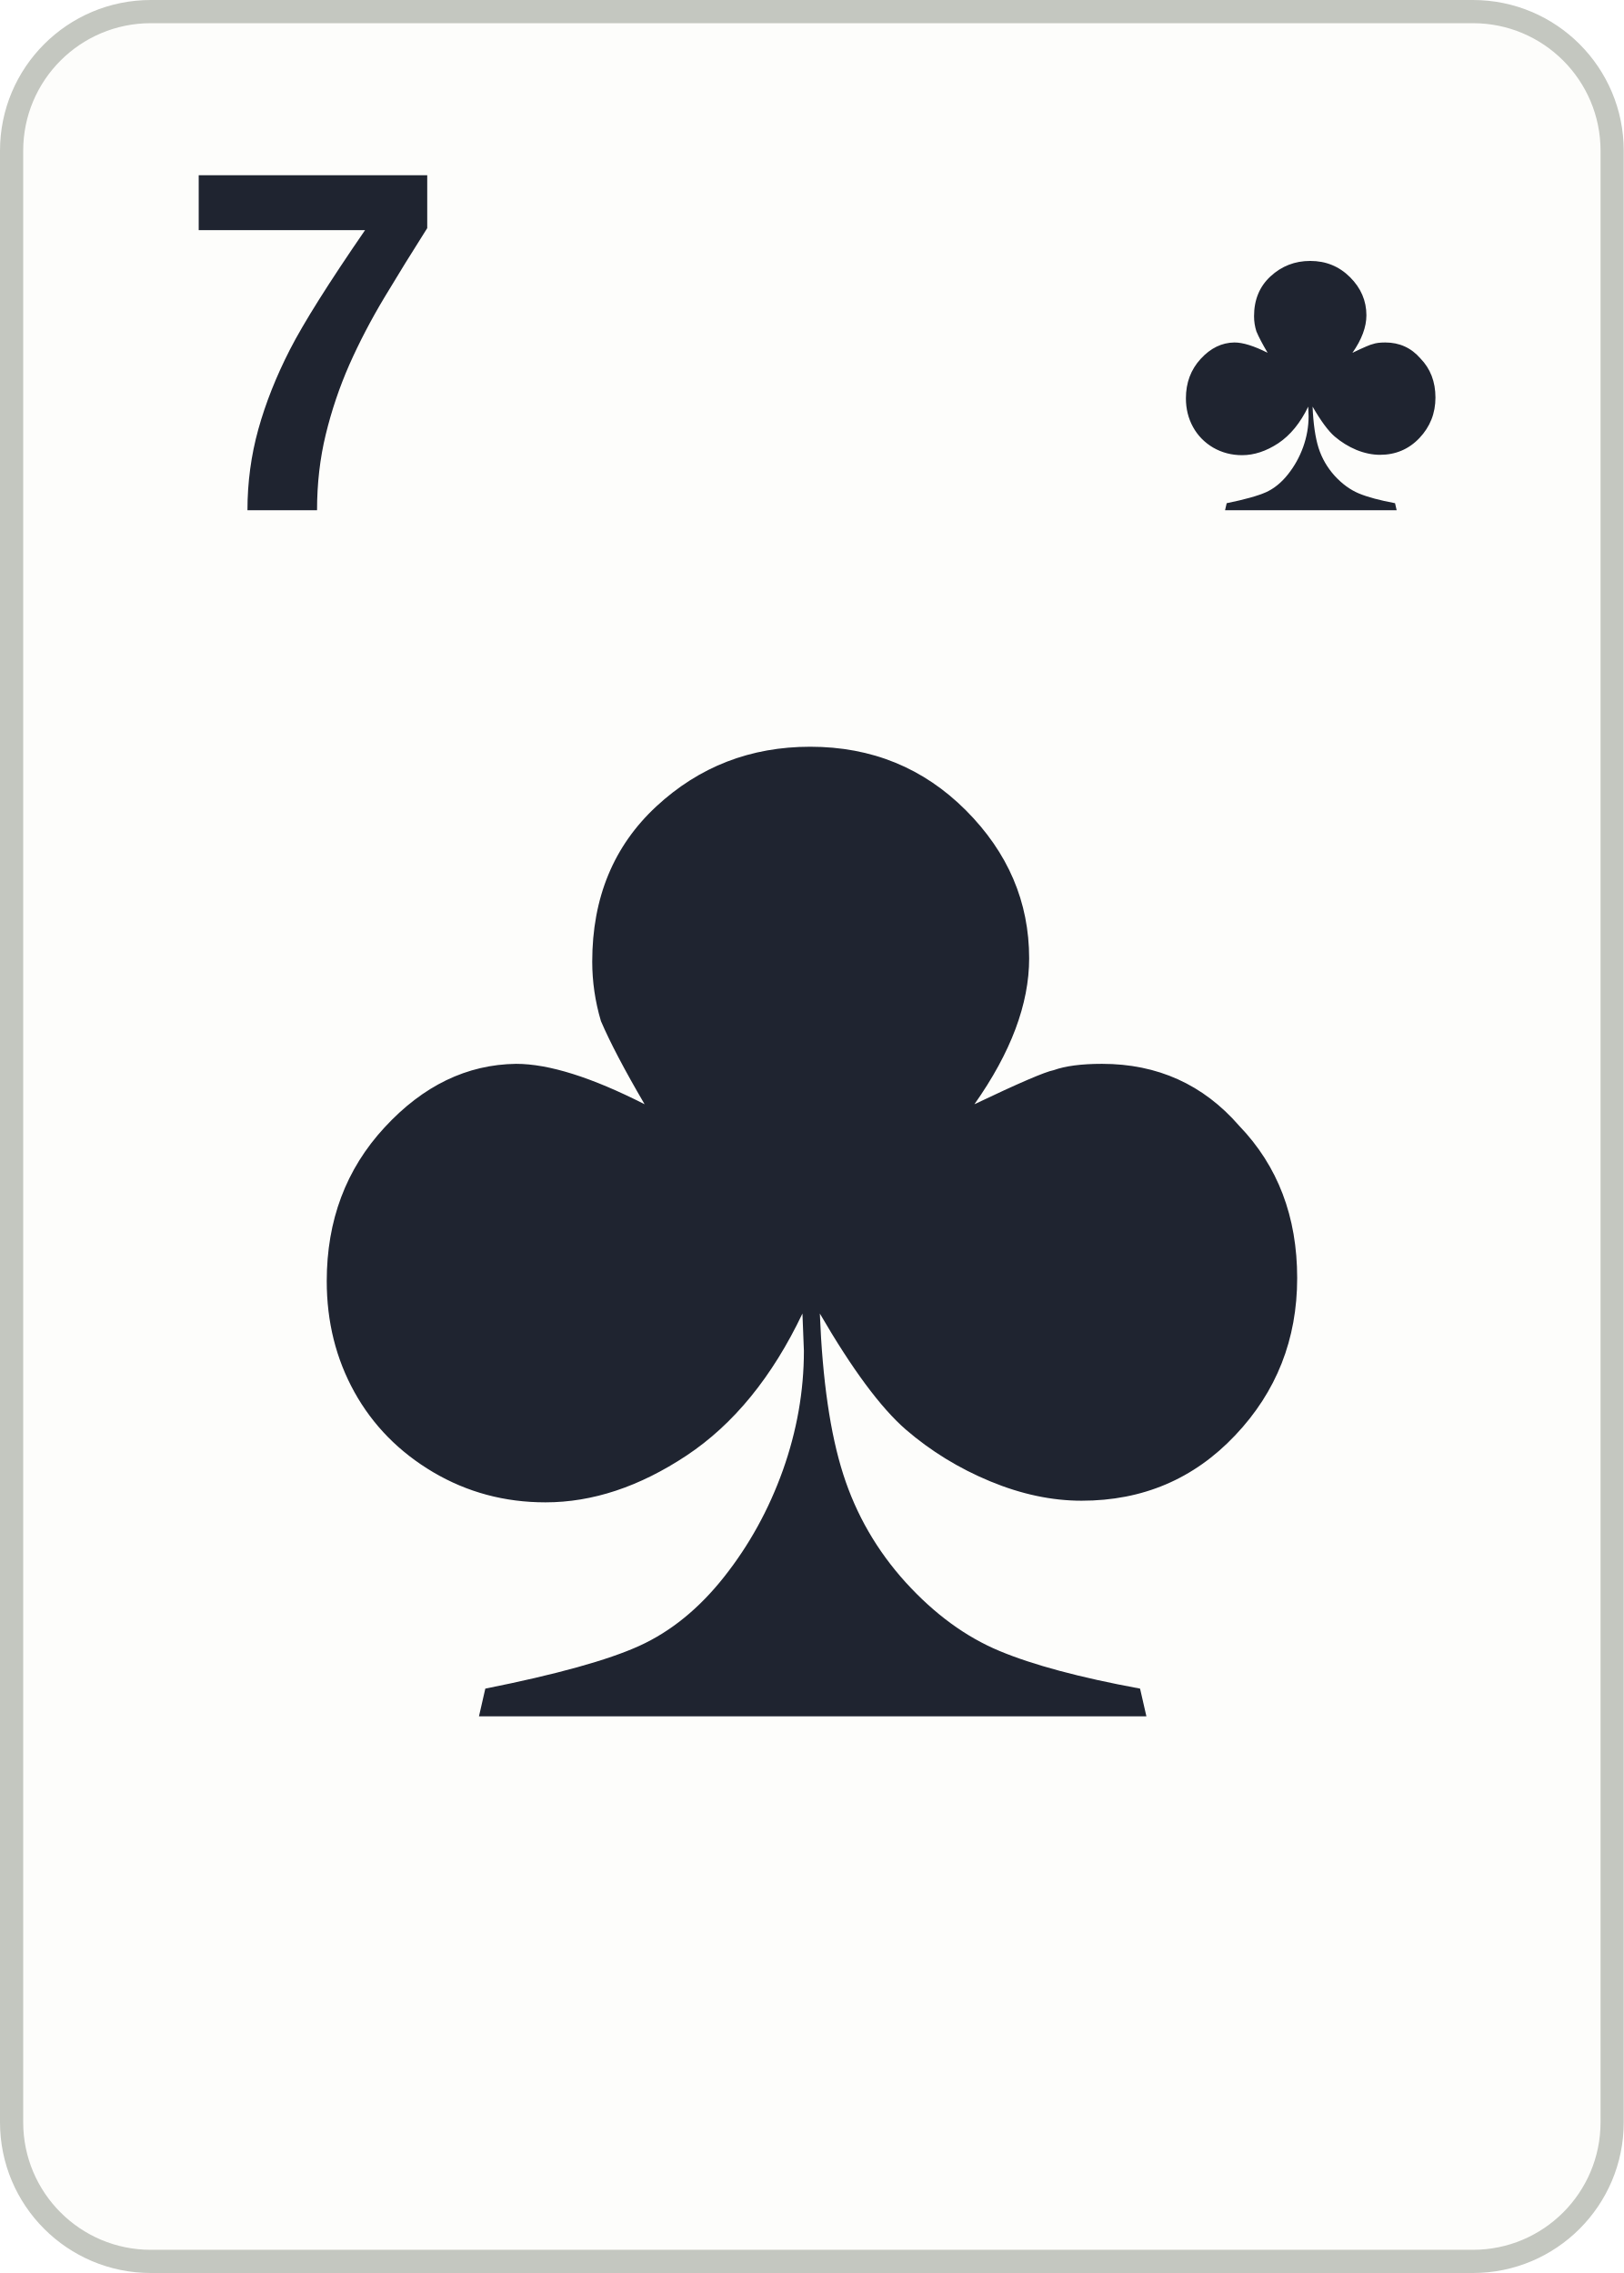
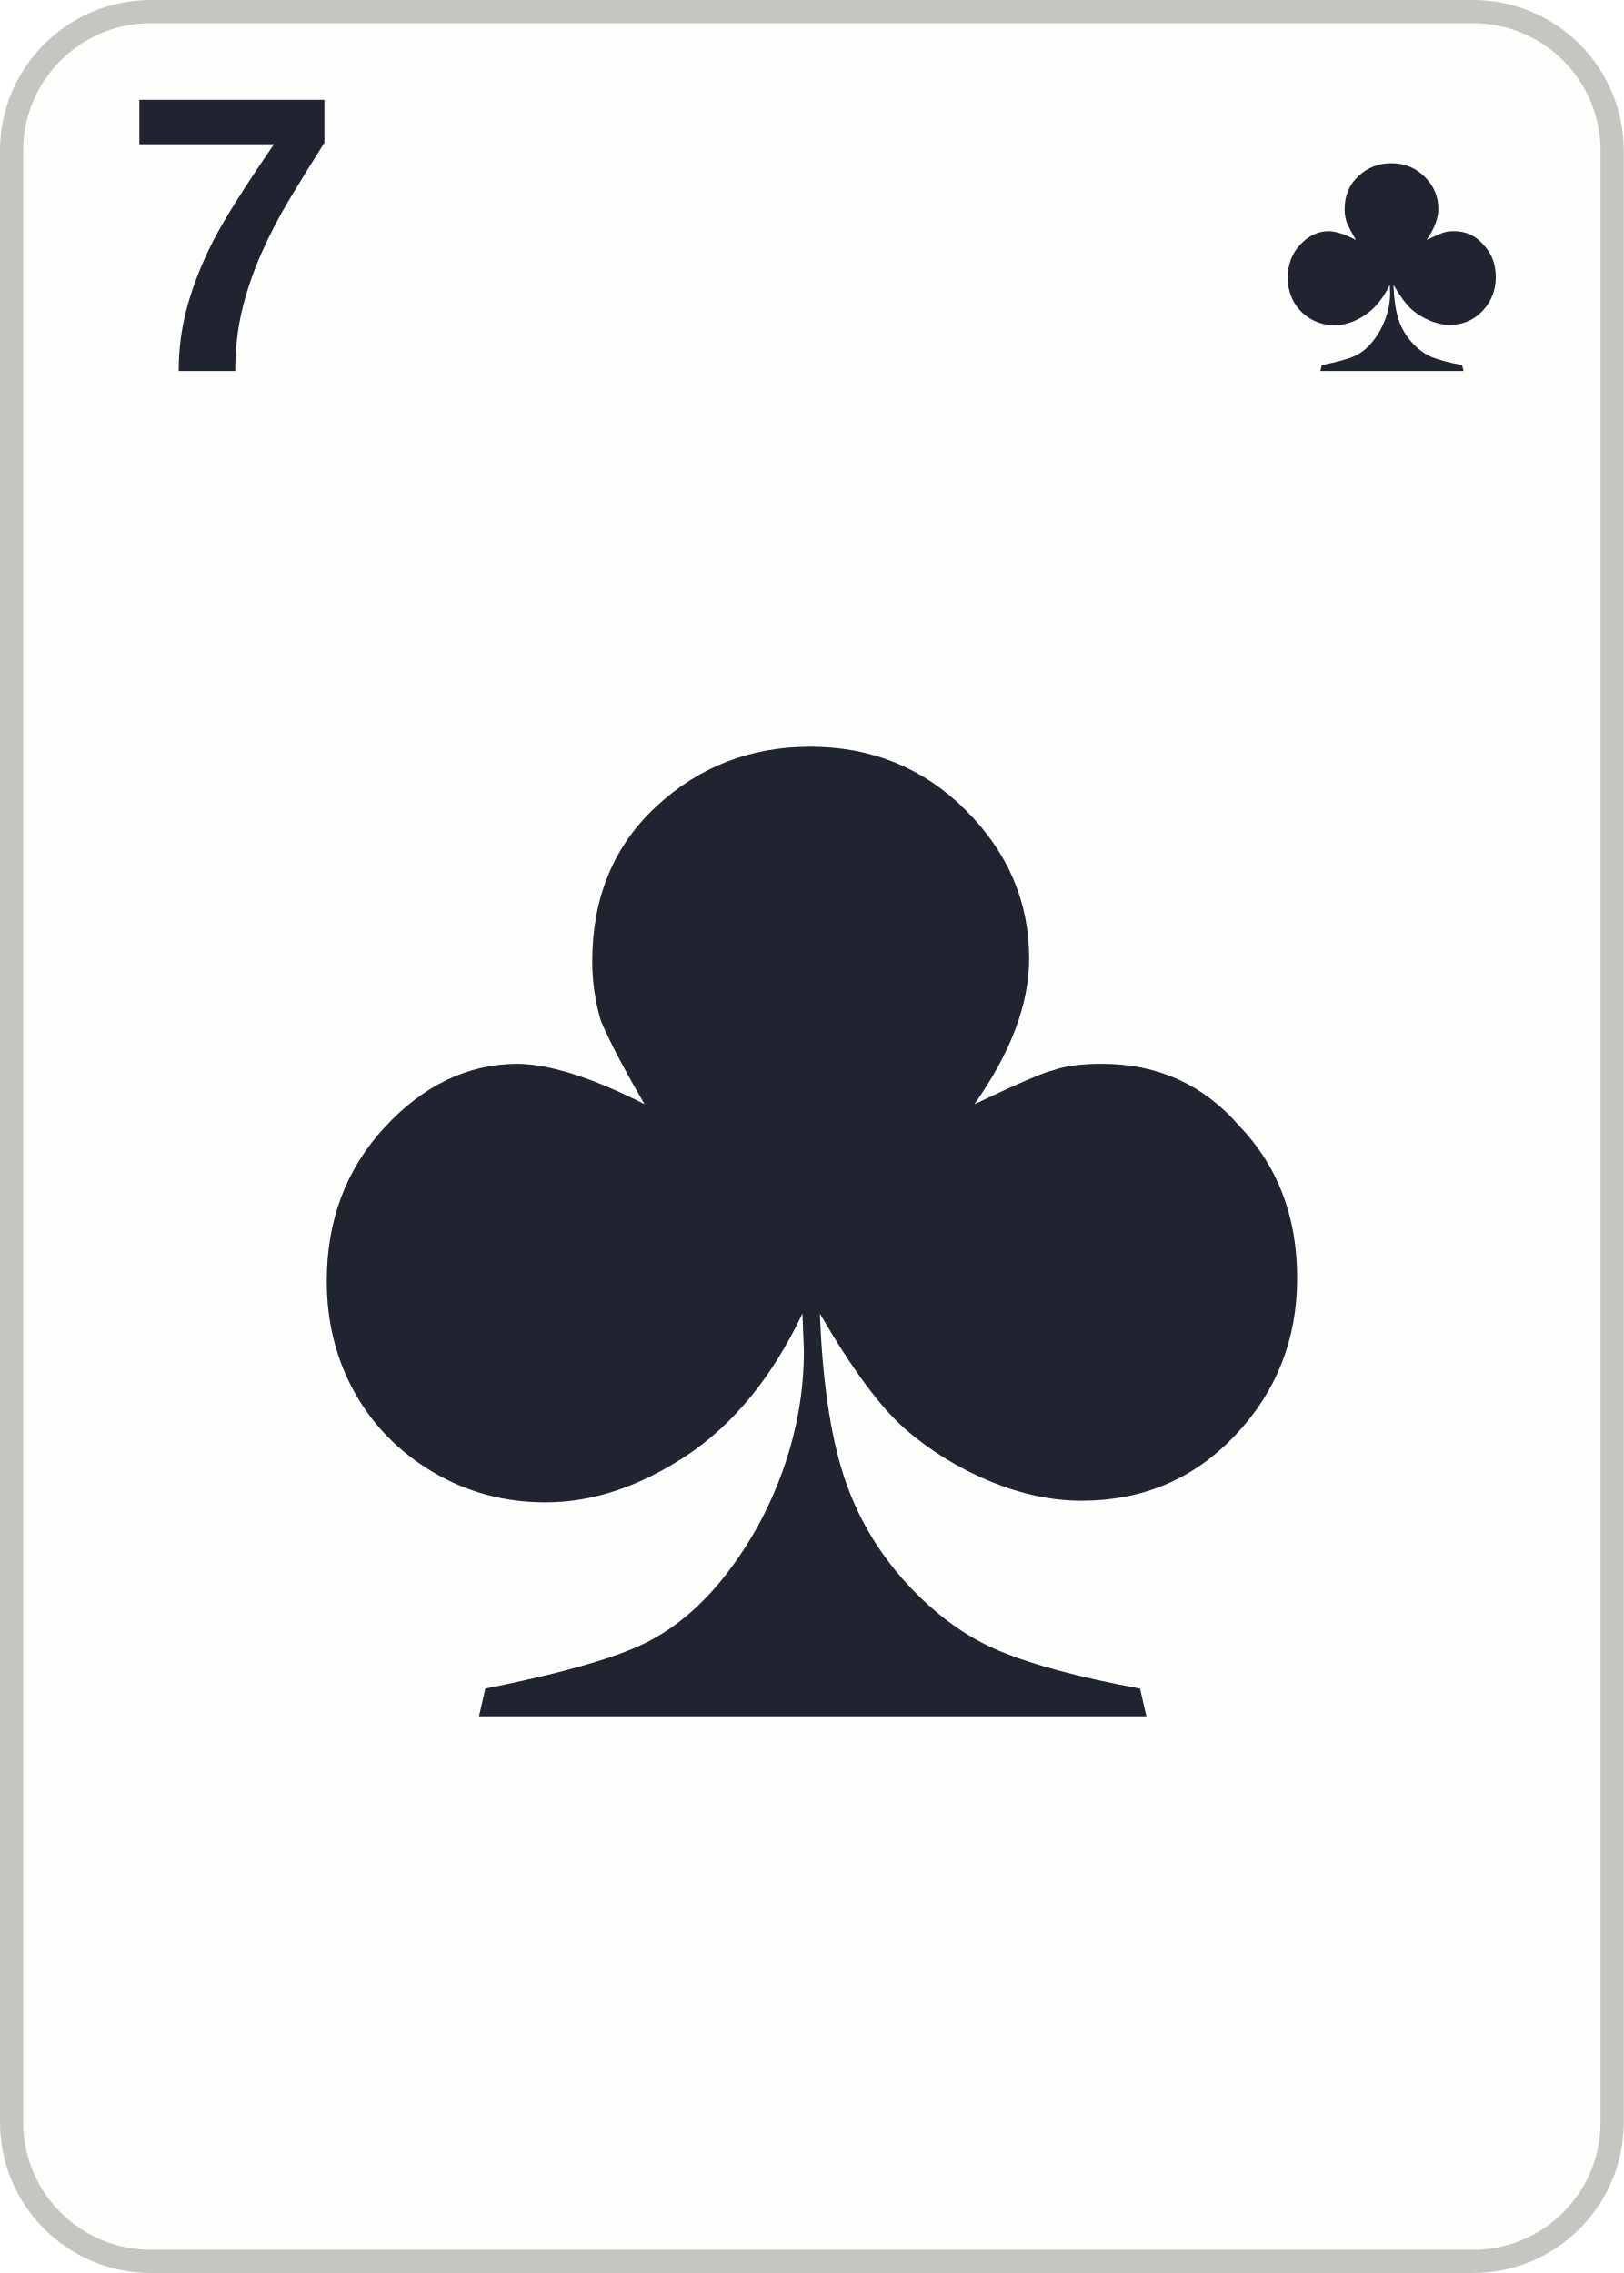
<svg xmlns="http://www.w3.org/2000/svg" viewBox="0 0 140 196">
  <rect x="1" y="1" width="138" height="194" rx="12" fill="#fdfdfb" stroke="#c4c7c0" stroke-width="2" />
  <g font-family="Arial,Helvetica,sans-serif" font-weight="700">
-     <text x="27" y="44" font-size="42" text-anchor="middle" fill="#1f2430">7</text>
-     <text x="113" y="44" font-size="36" text-anchor="middle" fill="#1f2430">♣</text>
+     <text x="20" y="32" font-size="34" text-anchor="middle" fill="#1f2430">7</text>
+     <text x="120" y="32" font-size="30" text-anchor="middle" fill="#1f2430">♣</text>
    <text x="70" y="148" font-size="140" text-anchor="middle" fill="#1f2430">♣</text>
  </g>
</svg>
